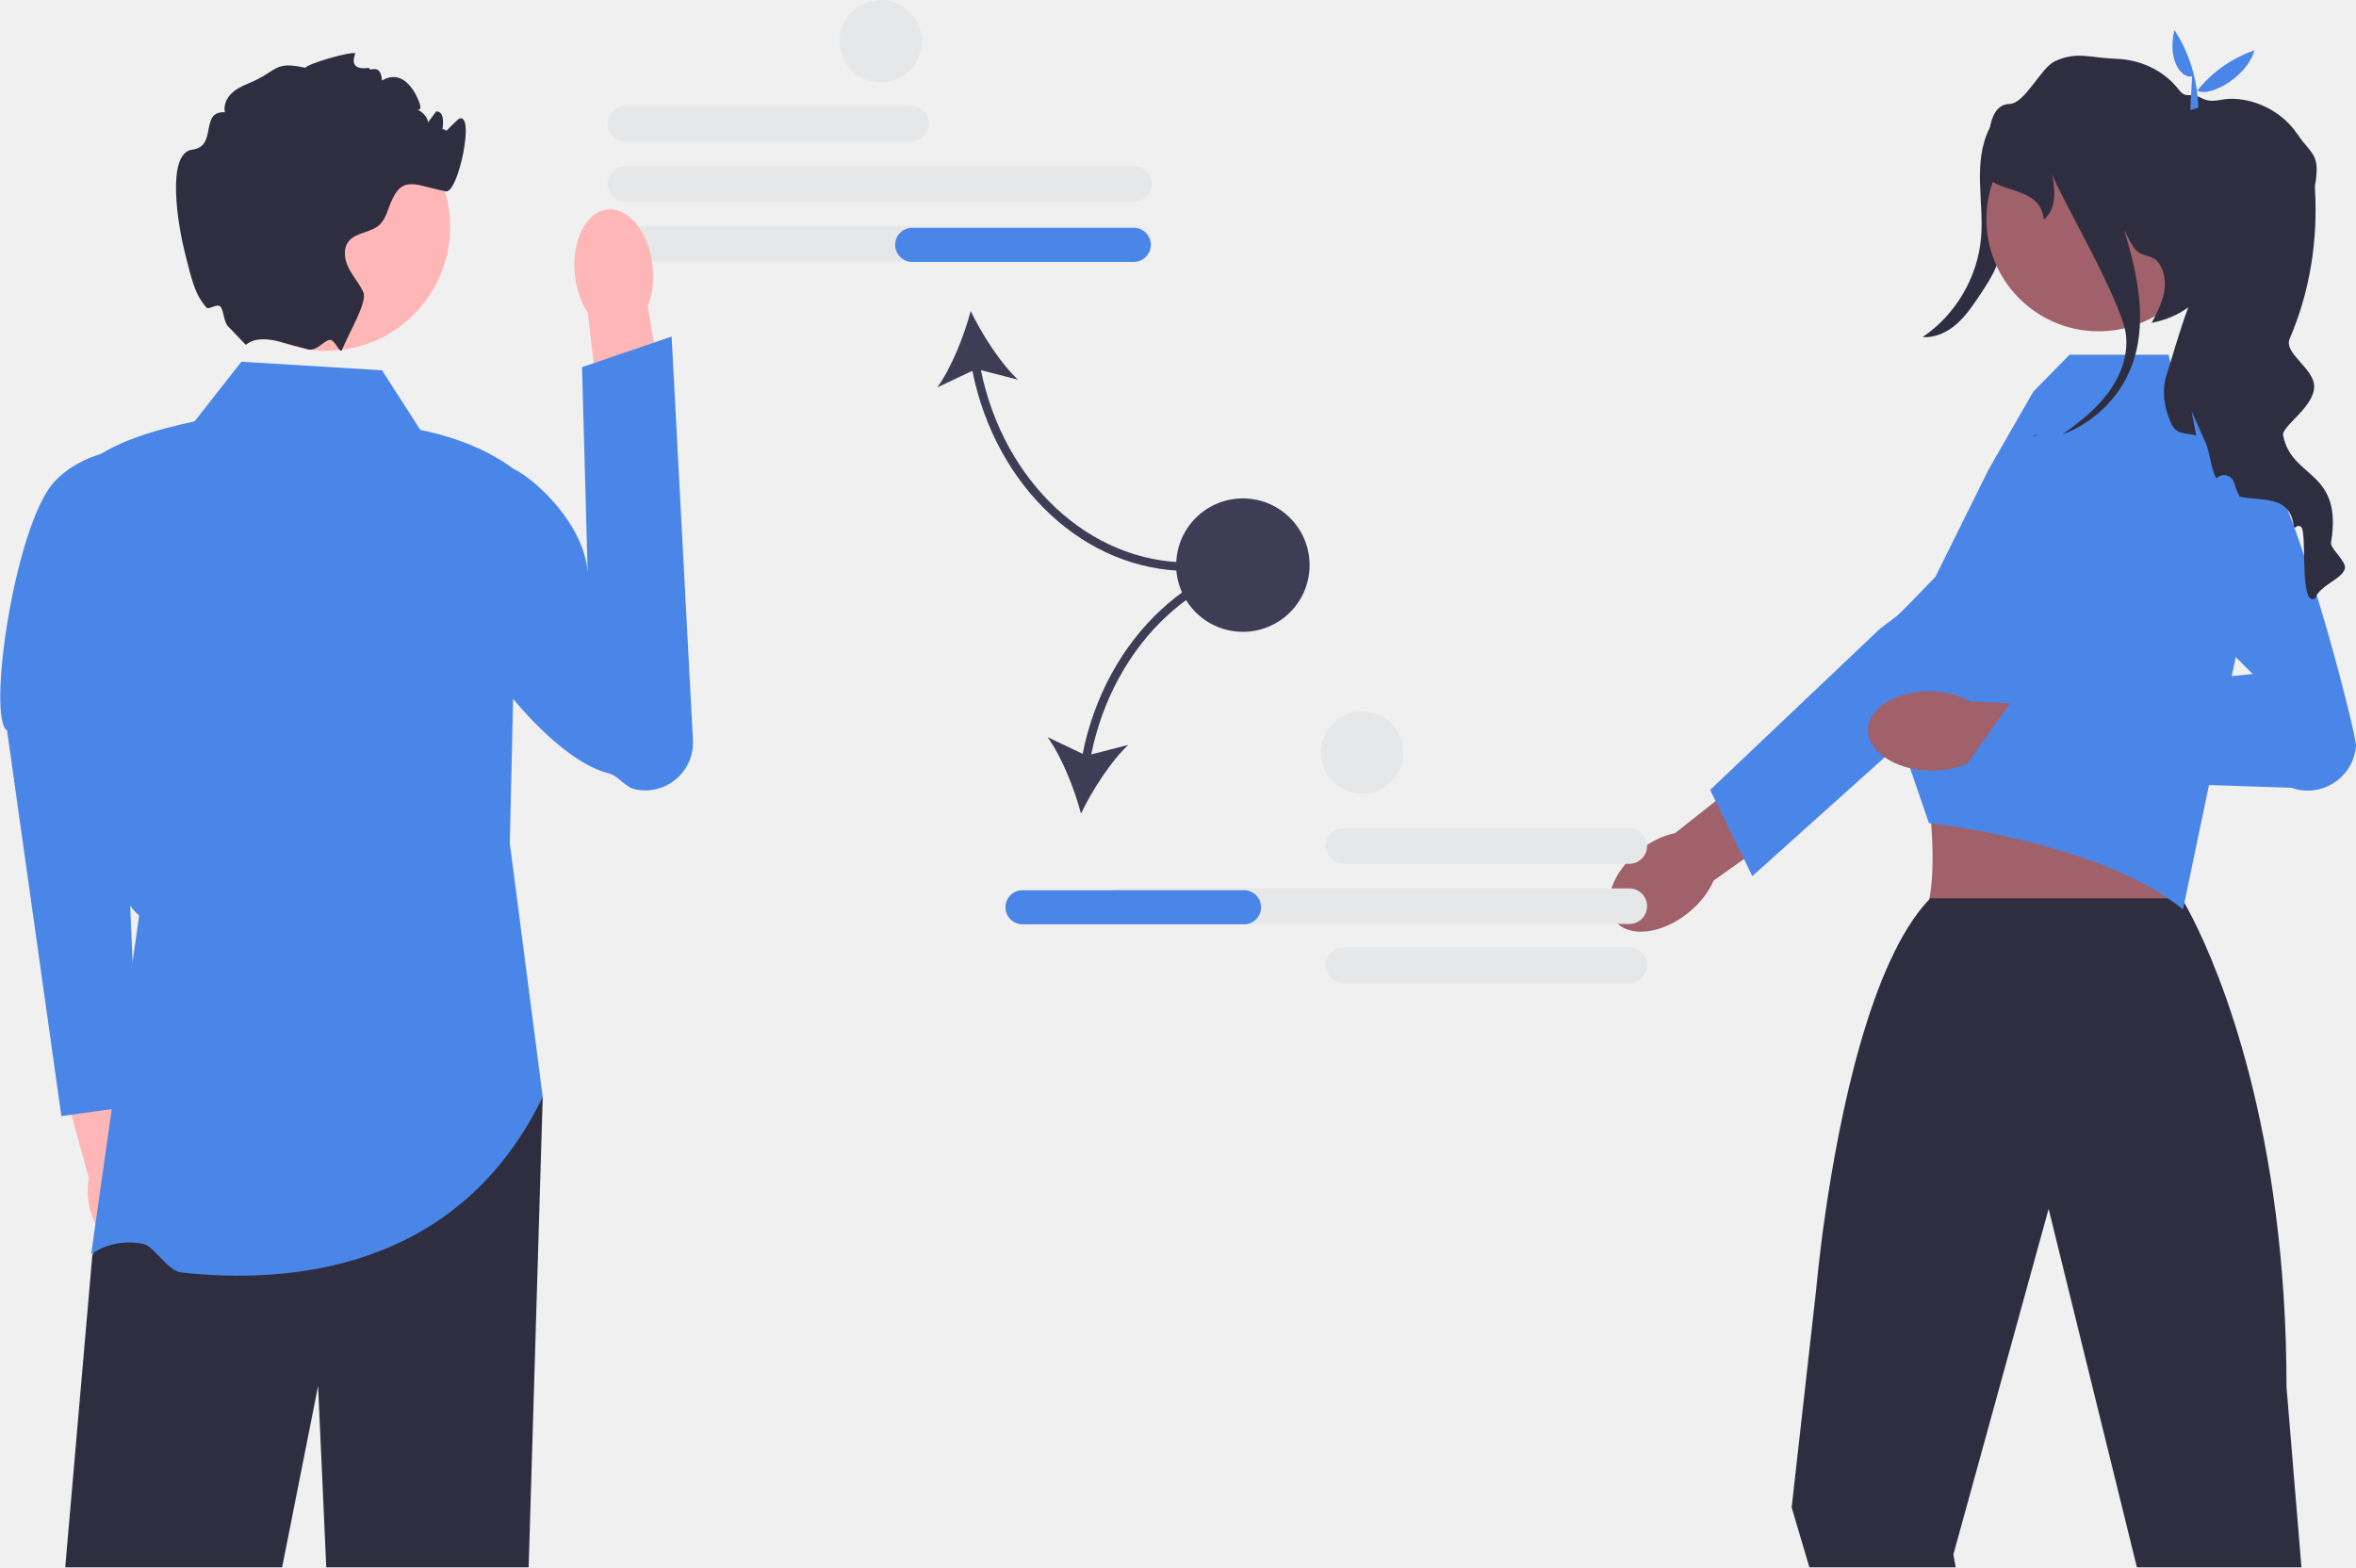
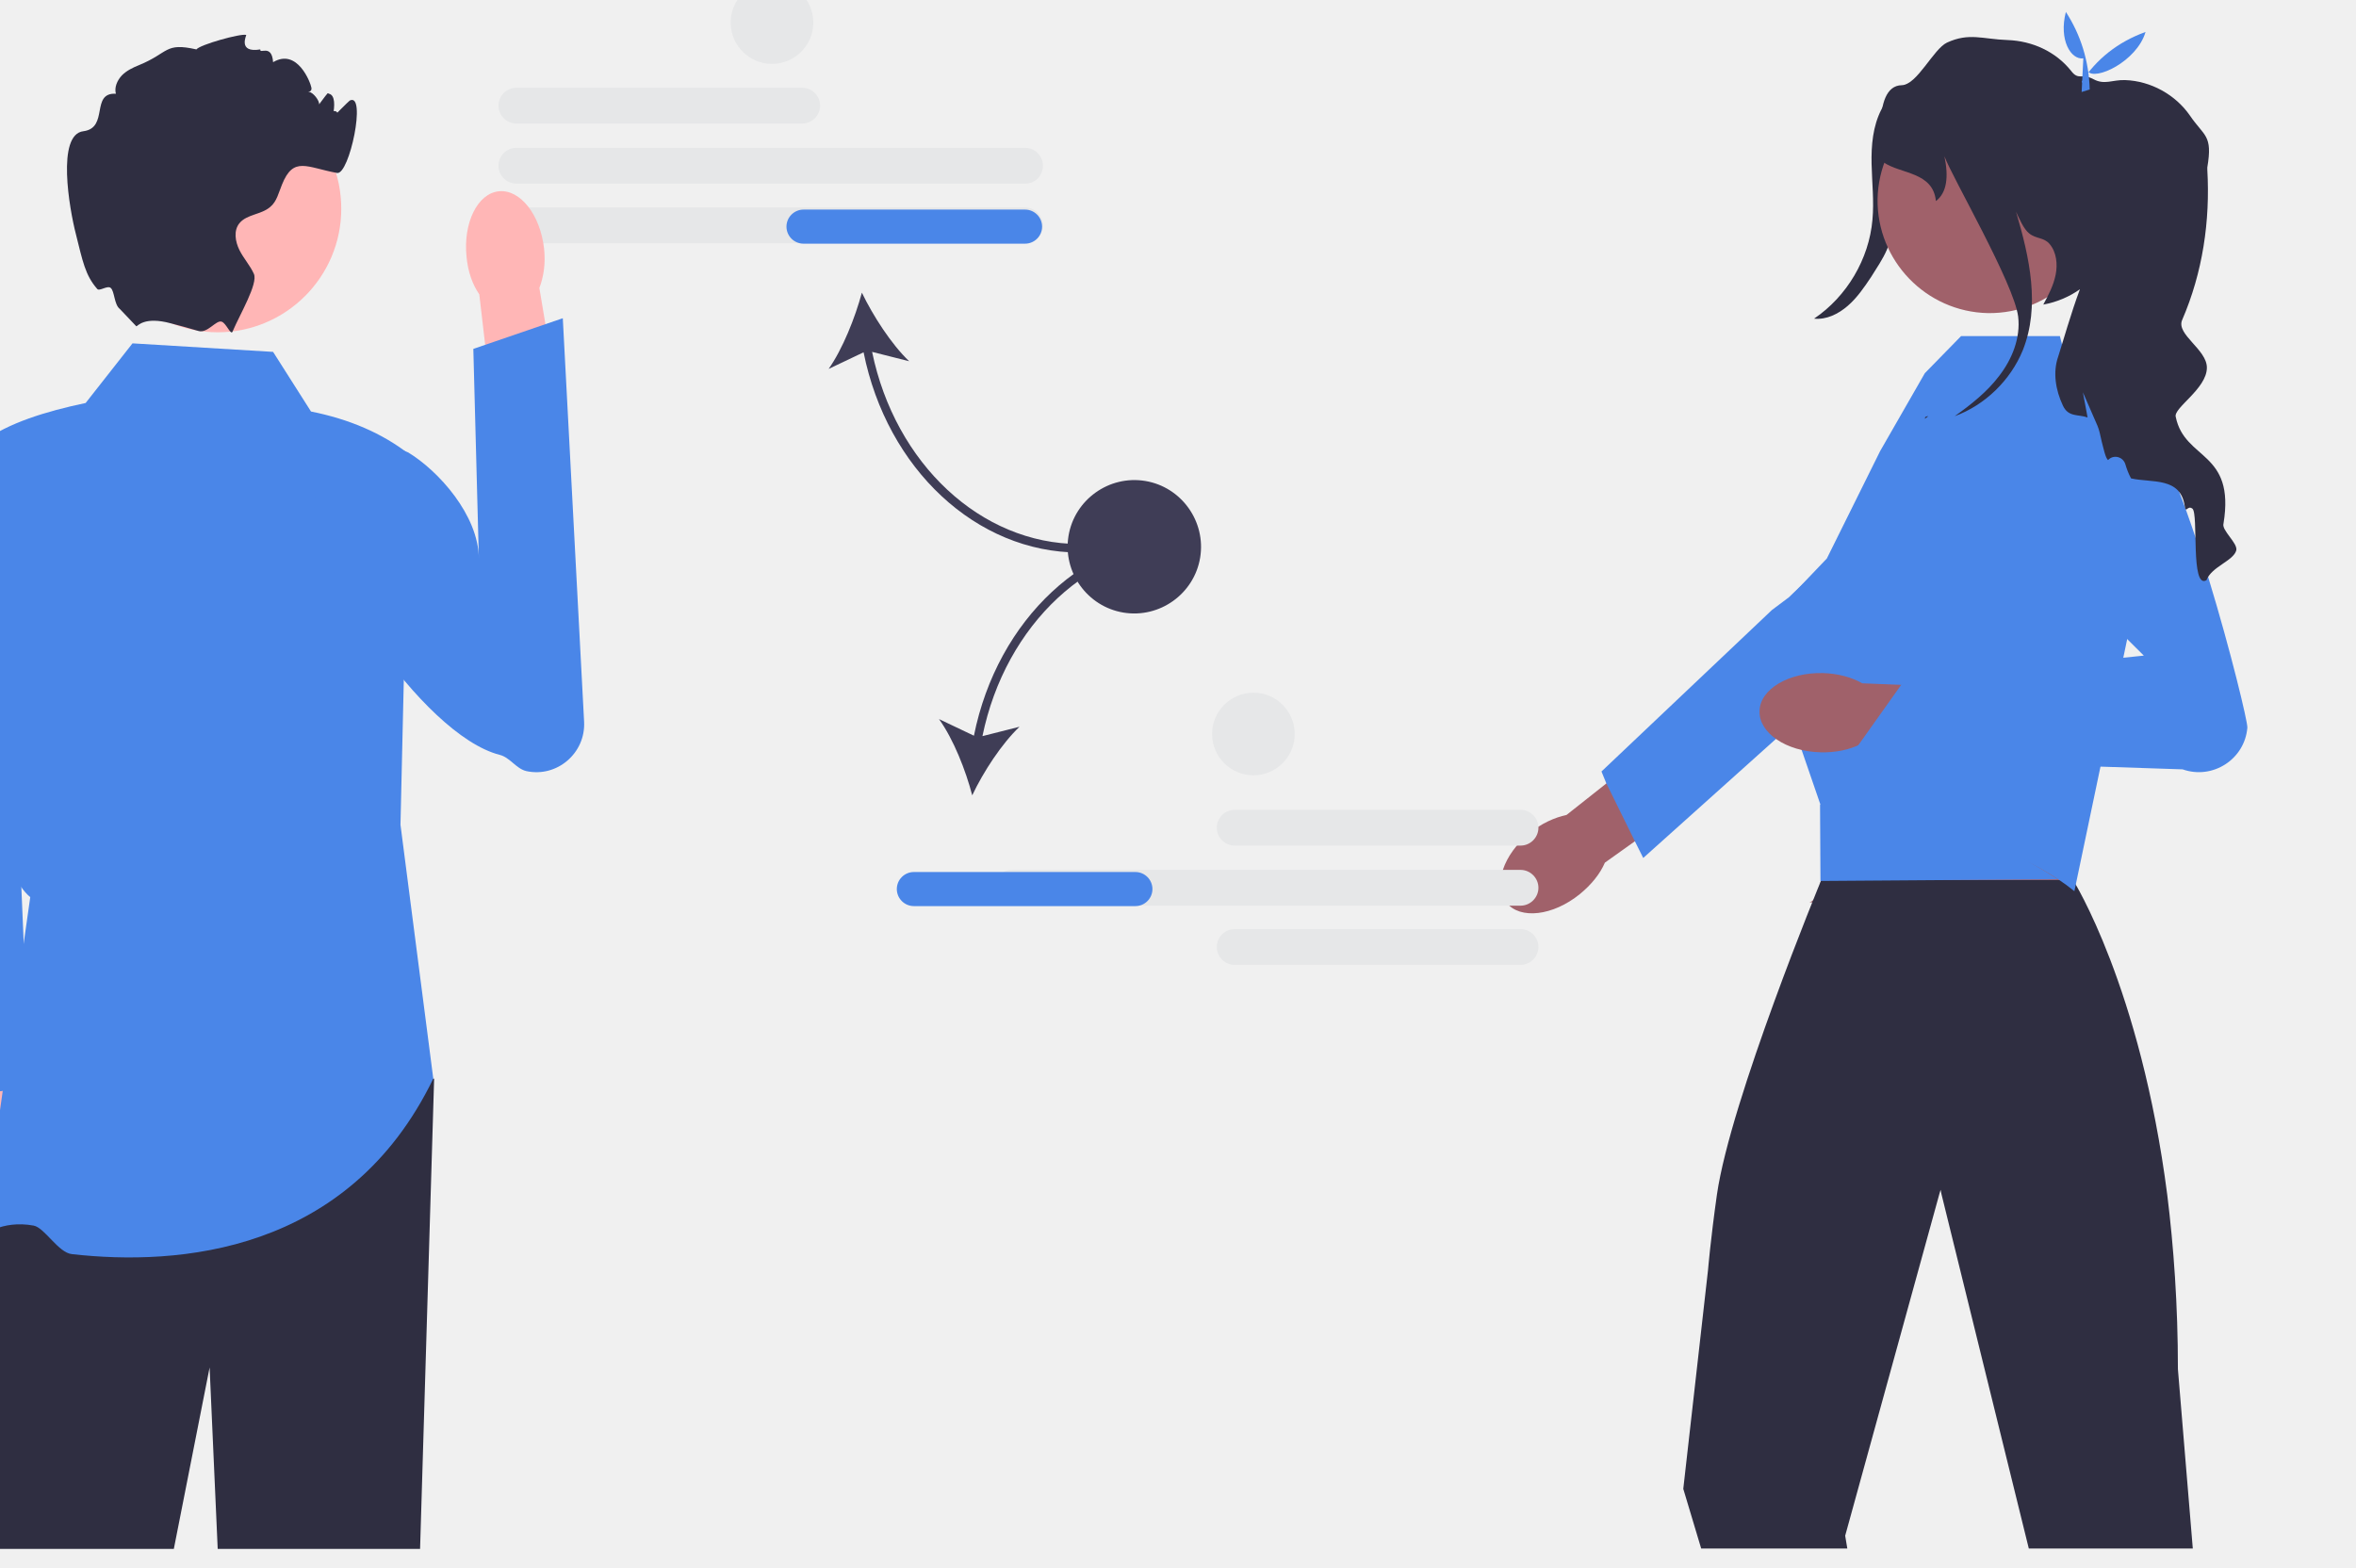
- <svg xmlns="http://www.w3.org/2000/svg" width="553" height="368" viewBox="0 0 553 368" fill="none">
-   <g clip-path="url(#clip0_205_353)">
-     <path d="M213.839 33.239H146.754C144.453 33.239 142.58 31.367 142.58 29.065C142.58 26.764 144.453 24.891 146.754 24.891H213.839C216.14 24.891 218.013 26.764 218.013 29.065C218.013 31.367 216.14 33.239 213.839 33.239Z" fill="#E6E7E8" />
-     <path d="M266.192 47.366H146.754C144.453 47.366 142.58 45.494 142.58 43.193C142.58 40.891 144.453 39.019 146.754 39.019H266.192C268.494 39.019 270.366 40.891 270.366 43.193C270.366 45.494 268.494 47.366 266.192 47.366Z" fill="#E6E7E8" />
-     <path d="M266.192 61.366H146.754C144.453 61.366 142.58 59.494 142.58 57.193C142.58 54.891 144.453 53.019 146.754 53.019H266.192C268.494 53.019 270.366 54.891 270.366 57.193C270.366 59.494 268.494 61.366 266.192 61.366Z" fill="#E6E7E8" />
-     <path d="M278.843 134.019V132.019C255.758 132.019 235.599 113.161 230.239 86.893L238.937 89.13C234.73 85.145 230.48 78.472 227.843 73.019C226.286 78.873 223.378 86.23 220.002 90.941L228.232 87.043C233.704 114.371 254.73 134.019 278.843 134.019Z" fill="#3F3D56" />
-     <path d="M270.111 57.48C270.111 59.686 268.317 61.48 266.111 61.48H214.111C211.906 61.48 210.111 59.686 210.111 57.48C210.111 55.274 211.906 53.48 214.111 53.48H266.111C268.317 53.48 270.111 55.274 270.111 57.48Z" fill="#4A86E8" />
-     <path d="M35.962 280.297C35.171 277.541 33.815 275.19 32.202 273.513L26.338 246.783L13.557 249.914L20.881 276.691C20.399 278.957 20.496 281.662 21.287 284.418C23.096 290.715 27.847 294.898 31.899 293.76C35.952 292.622 37.771 286.594 35.962 280.297Z" fill="#FFB6B6" />
-     <path d="M34.194 104.956C34.194 104.956 20.389 104.48 12.389 113.48C3.224 124.676 -3.041 168.547 1.662 171.501L14.405 261.986L32.575 259.49L27.912 150.921L34.194 104.956Z" fill="#4A86E8" />
-     <path d="M127.39 257.48L124.082 367.917H76.582L74.662 325.347L66.222 367.917H15.312L21.663 294.737L28.223 279.347L32.663 268.917L127.39 257.48Z" fill="#2F2E41" />
-     <path d="M89.661 86.917L56.661 84.917L45.661 98.917C36.161 100.951 27.58 103.577 21.661 107.917C23.077 149.843 19.967 204.359 32.661 214.917L21.389 294.48C21.389 294.48 25.935 290.585 33.528 291.96C36.152 292.435 39.319 298.345 42.542 298.703C67.312 301.455 107.48 298.625 127.389 257.48L119.661 197.917L121.661 110.917C115.409 105.975 107.636 102.763 98.661 100.917L89.661 86.917Z" fill="#4A86E8" />
-     <path d="M153.191 62.578C153.549 66.046 153.094 69.306 152.047 71.92L157.545 104.732L141.855 106.891L137.968 73.374C136.409 71.029 135.297 67.93 134.939 64.463C134.121 56.543 137.544 49.701 142.584 49.18C147.624 48.66 152.373 54.658 153.191 62.578Z" fill="#FFB6B6" />
-     <path d="M101.029 113.424C99.386 115.848 99.844 118.572 99.451 121.846C97.786 135.742 124.416 176.806 142.842 181.534C145.26 182.154 146.637 184.762 149.077 185.287C156.307 186.841 163.038 181.102 162.648 173.718L157.643 79.01L136.616 86.182L137.962 135.353C137.828 125.166 128.474 114.794 121.389 110.48C121.389 110.48 107.038 104.558 101.029 113.424Z" fill="#4A86E8" />
-     <path d="M76.587 82.329C92.641 82.329 105.655 69.315 105.655 53.262C105.655 37.208 92.641 24.194 76.587 24.194C60.534 24.194 47.52 37.208 47.52 53.262C47.52 69.315 60.534 82.329 76.587 82.329Z" fill="#FFB6B6" />
-     <path d="M103.662 31.917C103.412 31.977 107.488 28.004 107.662 27.917C111.662 25.917 107.552 45.467 104.662 44.917C97.552 43.567 94.482 40.887 91.722 47.577C90.952 49.437 90.472 51.537 88.972 52.867C86.912 54.677 83.492 54.527 81.812 56.687C80.462 58.427 80.852 60.987 81.852 62.947C82.852 64.917 84.372 66.587 85.282 68.597C86.302 70.857 81.952 78.047 80.292 82.087V82.097L80.282 82.121C79.841 83.18 78.793 80.128 77.686 79.823C76.362 79.459 74.411 82.585 72.302 82.017C72.292 82.017 72.282 82.007 72.272 82.007C70.262 81.447 68.022 80.847 65.802 80.247H65.792C59.542 78.547 57.962 80.987 57.662 80.917L53.782 76.857C52.45 75.888 52.601 72.758 51.662 71.917C50.894 71.23 48.98 72.818 48.415 72.157C45.649 68.918 45.013 65.676 43.382 59.277C41.892 53.427 38.802 35.917 45.152 35.127C51.142 34.377 46.762 26.037 52.792 26.347C52.432 24.827 53.102 23.197 54.192 22.077C55.272 20.947 56.712 20.247 58.162 19.647C65.312 16.727 64.122 14.217 71.662 15.917C72.412 14.867 82.029 12.13 83.389 12.48C83.489 12.5 81.292 16.767 86.662 15.917C86.462 17.147 89.389 14.48 89.662 18.917C95.389 15.48 98.472 23.707 98.662 24.917C98.912 26.427 96.632 25.657 98.152 25.887C99.052 26.027 100.592 27.857 100.442 28.767C101.092 27.887 101.742 27.017 102.402 26.137C102.522 26.147 102.632 26.167 102.752 26.187C105.792 26.767 102.307 36.705 102.432 33.607C102.662 27.917 106.692 31.247 103.662 31.917Z" fill="#2F2E41" />
-     <path d="M474.429 25.958C473.355 34.785 472.182 43.6 470.909 52.401C470.392 55.976 469.846 59.596 468.407 62.909C467.426 65.17 466.051 67.235 464.684 69.287C463.068 71.711 461.425 74.166 459.231 76.082C457.036 77.998 454.186 79.344 451.281 79.118C458.988 73.931 464.167 65.157 464.985 55.903C465.37 51.553 464.842 47.181 464.741 42.815C464.64 38.45 465.005 33.932 467.019 30.058C469.034 26.183 473.012 23.082 477.378 23.192L474.429 25.958Z" fill="#2F2E41" />
-     <path d="M396.327 214.231C390.056 219.316 382.35 220.204 379.113 216.214C375.877 212.224 378.336 204.866 384.607 199.78C387.352 197.554 390.372 196.132 393.172 195.572L420.012 174.355L429.7 187.163L402.212 206.719C401.086 209.343 399.072 212.004 396.327 214.231Z" fill="#A0616A" />
-     <path d="M401.397 185.428L441.39 147.48L445.39 144.48C445.39 144.48 468.347 122.113 474.292 121.601C476.81 121.385 479.328 122.012 481.449 123.39C484.876 125.612 486.65 129.27 486.65 132.957C486.65 136.037 485.409 139.132 482.87 141.412L446.256 174.281L430.68 188.263L411.309 205.657L409.34 201.646L402.681 188.054L401.397 185.428Z" fill="#4A86E8" />
-     <path d="M486.911 159.746L446.867 172.011C453.571 173.9 456.378 214.751 450.139 216.019C450.139 216.019 516.504 220.74 512.883 216.019C508.468 210.265 514.389 172.028 517.211 172.011L486.911 159.746Z" fill="#A0616A" />
-     <path d="M540.195 367.921L536.695 325.681C536.695 310.571 535.715 296.921 534.145 284.751C527.855 235.901 512.085 210.861 512.085 210.861H453.085C453.005 210.951 452.925 211.021 452.845 211.111L452.835 211.121C438.915 225.751 431.675 262.541 428.455 284.751C426.925 295.321 426.305 302.591 426.305 302.591L420.535 353.871L424.705 367.921H459.035L458.495 364.911L480.585 284.751L480.855 283.771L481.095 284.751L501.575 367.921L540.195 367.921Z" fill="#2F2E41" />
-     <path d="M454.295 135.379L466.762 110.212L477.267 91.928L485.762 83.27H509.011L511.175 91.928L524.161 99.142L528.755 135.215L512.39 213.48C492.911 197.608 452.762 193.212 452.762 193.212L446.257 174.281L441.957 151.476L441.438 148.749L454.295 135.379Z" fill="#4A86E8" />
-     <path d="M452.799 180.906C444.728 180.677 438.304 176.328 438.45 171.192C438.595 166.056 445.256 162.078 453.326 162.308C456.859 162.408 460.076 163.298 462.565 164.697L496.75 166.096L495.751 182.124L462.158 179.044C459.594 180.3 456.331 181.006 452.799 180.906Z" fill="#A0616A" />
-     <path d="M496.516 126.198L528.762 158.212L472.594 163.964L459.541 182.324L537.829 184.92C544.893 187.436 552.417 182.554 552.998 175.079C553.195 172.554 537.111 108.506 527.374 102.56C515.962 95.591 496.516 126.198 496.516 126.198Z" fill="#4A86E8" />
-     <path d="M518.914 51.858C519.148 37.316 507.55 25.338 493.009 25.103C478.467 24.869 466.489 36.467 466.255 51.008C466.02 65.55 477.618 77.528 492.16 77.762C506.701 77.997 518.679 66.399 518.914 51.858Z" fill="#A0616A" />
-     <path d="M550.39 133.48C549.73 135.98 544.59 137.27 543.39 140.48C539.57 142.66 541.64 124.85 540.1 123.68C538.91 122.79 538.59 124.94 538.32 123.09C537.3 116.15 530.63 117.7 525.69 116.58C525.13 115.49 524.7 114.43 524.42 113.4C523.92 111.54 521.64 110.89 520.29 112.26C519.68 111.72 519.24 109.81 518.81 107.9C518.5 106.51 518.19 105.12 517.83 104.24L514.39 96.48L515.5 102.26C513.25 101.45 510.98 102.29 509.67 99.51C507.99 95.94 507.32 91.76 508.54 88.01C509.65 84.61 511.52 77.8 513.63 72.16C511.24 73.89 508.37 75.15 505.04 75.78C506.22 73.54 507.42 71.26 507.92 68.77C508.41 66.28 508.11 63.51 506.53 61.53C505.23 59.9 503.31 60.31 501.69 59C500.43 57.98 499.34 55.37 498.58 53.94C501.82 64.71 504.27 76.15 500.15 86.43C497.3 93.55 491.3 99.34 484.1 101.97C487.93 99.23 491.67 96.31 494.54 92.59C497.61 88.6 499.61 83.56 499 78.56C498.04 70.71 483.48 45.88 481.69 41C482.67 45.77 482.29 49.49 479.71 51.54C479.04 44.62 471.5 45.25 467.39 42.48C467.39 42.48 464.21 24.51 471.67 24.4C475.27 24.35 479.04 15.89 482.31 14.38C487.53 11.97 490.73 13.61 496.52 13.79C502.3 13.96 507.85 16.45 511.38 21.02C513.23 23.41 513.91 21.51 516.69 23C519.33 24.41 521.11 23.1 524.1 23.19C530.09 23.35 535.9 26.55 539.26 31.5C542.62 36.46 544.69 36 543.36 43.67C543.34 43.76 543.34 43.94 543.36 44.21C544.09 56.29 542.22 68.4 537.43 79.52C535.95 82.94 543.19 86.47 543.18 90.74C543.17 95.7 535.18 100.22 535.92 102.34C538.04 112.55 549.95 110.28 547.14 127.37C546.91 128.76 550.83 131.81 550.39 133.48Z" fill="#2F2E41" />
-     <path d="M477.438 102.211C477.658 102.141 477.878 102.061 478.098 101.971C477.818 102.171 477.548 102.361 477.268 102.561L477.438 102.211Z" fill="#2F2E41" />
-     <path d="M514.528 17.96C511.664 18.386 508.754 13.633 510.38 7.043C513.925 12.462 515.736 18.563 516.021 25.265L514.111 25.857L514.528 17.96Z" fill="#4A86E8" />
-     <path d="M529.165 11.809C527.21 18.735 517.283 23.371 515.529 20.96L515.329 25.091L514.102 23.512C517.662 18.218 522.515 14.156 529.165 11.809Z" fill="#4A86E8" />
-     <path d="M311.18 198.594C311.18 196.292 313.052 194.42 315.354 194.42H382.439C384.74 194.42 386.612 196.292 386.612 198.594C386.612 200.895 384.74 202.768 382.439 202.768H315.354C313.052 202.768 311.18 200.895 311.18 198.594Z" fill="#E6E7E8" />
-     <path d="M311.18 226.594C311.18 224.292 313.052 222.42 315.354 222.42H382.439C384.74 222.42 386.612 224.292 386.612 226.594C386.612 228.895 384.74 230.768 382.439 230.768H315.354C313.052 230.768 311.18 228.895 311.18 226.594Z" fill="#E6E7E8" />
-     <path d="M263 216.895C260.699 216.895 258.826 215.022 258.826 212.721C258.826 210.42 260.699 208.547 263 208.547H382.438C384.74 208.547 386.612 210.42 386.612 212.721C386.612 215.022 384.74 216.895 382.438 216.895H263Z" fill="#E6E7E8" />
-     <path d="M254.121 176.947L245.891 173.048C249.266 177.759 252.175 185.117 253.732 190.971C256.369 185.518 260.619 178.845 264.826 174.859L256.128 177.097C261.487 150.829 281.647 131.971 304.732 131.971V129.971C280.619 129.971 259.593 149.619 254.121 176.947Z" fill="#3F3D56" />
-     <path d="M292 216.971H240C237.794 216.971 236 215.177 236 212.971C236 210.765 237.794 208.971 240 208.971H292C294.206 208.971 296 210.765 296 212.971C296 215.177 294.206 216.971 292 216.971Z" fill="#4A86E8" />
-     <path d="M307.188 135.165C308.573 126.63 302.776 118.587 294.241 117.202C285.705 115.817 277.663 121.614 276.278 130.149C274.892 138.685 280.689 146.727 289.225 148.113C297.76 149.498 305.803 143.701 307.188 135.165Z" fill="#3F3D56" />
-     <path d="M206.732 19.315C212.065 19.315 216.389 14.991 216.389 9.657C216.389 4.324 212.065 0 206.732 0C201.398 0 197.074 4.324 197.074 9.657C197.074 14.991 201.398 19.315 206.732 19.315Z" fill="#E6E7E8" />
-     <path d="M319.732 186.315C325.065 186.315 329.389 181.991 329.389 176.657C329.389 171.324 325.065 167 319.732 167C314.398 167 310.074 171.324 310.074 176.657C310.074 181.991 314.398 186.315 319.732 186.315Z" fill="#E6E7E8" />
+ <svg xmlns="http://www.w3.org/2000/svg" xmlns:xlink="http://www.w3.org/1999/xlink" version="1.1" id="Layer_1" x="0px" y="0px" viewBox="0 0 553 368" style="enable-background:new 0 0 553 368;" xml:space="preserve">
+   <style type="text/css">
+ 	.st0{clip-path:url(#SVGID_00000085237648387973575400000013760982181513249975_);}
+ 	.st1{fill:#E6E7E8;}
+ 	.st2{fill:#3F3D56;}
+ 	.st3{fill:#4A86E8;}
+ 	.st4{fill:#FFB6B6;}
+ 	.st5{fill:#2F2E41;}
+ 	.st6{fill:#A0616A;}
+ 	.st7{clip-path:url(#SVGID_00000085237648387973575400000013760982181513249975_);fill:#2F2E41;}
+ </style>
+   <g>
+     <defs>
+       <rect id="SVGID_1_" x="-25.5" y="-4.3" width="552.9" height="367.9" />
+     </defs>
+     <clipPath id="SVGID_00000109733027292245733590000010380012987637212041_">
+       <use xlink:href="#SVGID_1_" style="overflow:visible;" />
+     </clipPath>
+     <g style="clip-path:url(#SVGID_00000109733027292245733590000010380012987637212041_);">
+       <path class="st1" d="M188.3,29h-67.1c-2.3,0-4.2-1.9-4.2-4.2c0-2.3,1.9-4.2,4.2-4.2h67.1c2.3,0,4.2,1.9,4.2,4.2    C192.5,27.1,190.6,29,188.3,29z" />
+       <path class="st1" d="M240.7,43.1H121.2c-2.3,0-4.2-1.9-4.2-4.2c0-2.3,1.9-4.2,4.2-4.2h119.4c2.3,0,4.2,1.9,4.2,4.2    C244.8,41.2,243,43.1,240.7,43.1z" />
+       <path class="st1" d="M240.7,57.1H121.2c-2.3,0-4.2-1.9-4.2-4.2c0-2.3,1.9-4.2,4.2-4.2h119.4c2.3,0,4.2,1.9,4.2,4.2    C244.8,55.2,243,57.1,240.7,57.1z" />
+       <path class="st2" d="M253.3,129.7v-2c-23.1,0-43.2-18.9-48.6-45.1l8.7,2.2c-4.2-4-8.5-10.7-11.1-16.1c-1.6,5.9-4.5,13.2-7.8,17.9    l8.2-3.9C208.2,110.1,229.2,129.7,253.3,129.7z" />
+       <path class="st3" d="M244.6,53.2c0,2.2-1.8,4-4,4h-52c-2.2,0-4-1.8-4-4s1.8-4,4-4h52C242.8,49.2,244.6,51,244.6,53.2z" />
+       <path class="st4" d="M10.4,276c-0.8-2.8-2.1-5.1-3.8-6.8l-5.9-26.7l-12.8,3.1l7.3,26.8c-0.5,2.3-0.4,5,0.4,7.7    c1.8,6.3,6.6,10.5,10.6,9.3S12.2,282.3,10.4,276z" />
+       <path class="st3" d="M8.7,100.7c0,0-13.8-0.5-21.8,8.5c-9.2,11.2-15.4,55.1-10.7,58l12.7,90.5L7,255.2L2.4,146.6L8.7,100.7z" />
+       <path class="st5" d="M101.9,253.2l-3.3,110.4H51.1l-1.9-42.6l-8.4,42.6h-50.9l6.4-73.2l6.6-15.4l4.4-10.4L101.9,253.2z" />
+       <path class="st3" d="M64.1,82.6l-33-2l-11,14c-9.5,2-18.1,4.7-24,9c1.4,41.9-1.7,96.4,11,107l-11.3,79.6c0,0,4.5-3.9,12.1-2.5    c2.6,0.5,5.8,6.4,9,6.7c24.8,2.8,64.9-0.1,84.8-41.2l-7.7-59.6l2-87c-6.3-4.9-14-8.2-23-10L64.1,82.6z" />
+       <path class="st4" d="M127.7,58.3c0.4,3.5-0.1,6.7-1.1,9.3l5.5,32.8l-15.7,2.2l-3.9-33.5c-1.6-2.3-2.7-5.4-3-8.9    c-0.8-7.9,2.6-14.8,7.6-15.3C122.1,44.4,126.8,50.4,127.7,58.3z" />
+       <path class="st3" d="M75.5,109.1c-1.6,2.4-1.2,5.1-1.6,8.4c-1.7,13.9,25,55,43.4,59.7c2.4,0.6,3.8,3.2,6.2,3.8    c7.2,1.6,14-4.2,13.6-11.6l-5-94.7l-21,7.2l1.3,49.2c-0.1-10.2-9.5-20.6-16.6-24.9C95.9,106.2,81.5,100.3,75.5,109.1z" />
+       <path class="st4" d="M51.1,78C67.1,78,80.1,65,80.1,49c0-16.1-13-29.1-29.1-29.1C35,19.9,22,32.9,22,49C22,65,35,78,51.1,78z" />
+       <path class="st5" d="M78.1,27.6c-0.2,0.1,3.8-3.9,4-4c4-2-0.1,17.6-3,17c-7.1-1.3-10.2-4-12.9,2.7c-0.8,1.9-1.2,4-2.8,5.3    c-2.1,1.8-5.5,1.7-7.2,3.8c-1.4,1.7-1,4.3,0,6.3c1,2,2.5,3.6,3.4,5.6c1,2.3-3.3,9.5-5,13.5v0l0,0c-0.4,1.1-1.5-2-2.6-2.3    c-1.3-0.4-3.3,2.8-5.4,2.2c0,0,0,0,0,0c-2-0.6-4.2-1.2-6.5-1.8h0c-6.3-1.7-7.8,0.7-8.1,0.7l-3.9-4.1c-1.3-1-1.2-4.1-2.1-4.9    c-0.8-0.7-2.7,0.9-3.2,0.2c-2.8-3.2-3.4-6.5-5-12.9c-1.5-5.8-4.6-23.4,1.8-24.1c6-0.8,1.6-9.1,7.6-8.8c-0.4-1.5,0.3-3.1,1.4-4.3    c1.1-1.1,2.5-1.8,4-2.4c7.1-2.9,6-5.4,13.5-3.7c0.8-1.1,10.4-3.8,11.7-3.4c0.1,0-2.1,4.3,3.3,3.4c-0.2,1.2,2.7-1.4,3,3    c5.7-3.4,8.8,4.8,9,6c0.2,1.5-2,0.7-0.5,1c0.9,0.1,2.4,2,2.3,2.9c0.7-0.9,1.3-1.8,2-2.6c0.1,0,0.2,0,0.3,0.1    c3,0.6-0.4,10.5-0.3,7.4C77.1,23.6,81.2,27,78.1,27.6z" />
+       <path class="st5" d="M448.9,21.7c-1.1,8.8-2.2,17.6-3.5,26.4c-0.5,3.6-1.1,7.2-2.5,10.5c-1,2.3-2.4,4.3-3.7,6.4    c-1.6,2.4-3.3,4.9-5.5,6.8c-2.2,1.9-5,3.3-7.9,3c7.7-5.2,12.9-14,13.7-23.2c0.4-4.3-0.1-8.7-0.2-13.1c-0.1-4.4,0.3-8.9,2.3-12.8    c2-3.9,6-7,10.4-6.9L448.9,21.7z" />
+       <path class="st6" d="M370.8,209.9c-6.3,5.1-14,6-17.2,2c-3.2-4-0.8-11.3,5.5-16.4c2.7-2.2,5.8-3.6,8.6-4.2l26.8-21.2l9.7,12.8    l-27.5,19.6C375.6,205.1,373.5,207.7,370.8,209.9z" />
+       <path class="st3" d="M375.9,181.1l40-37.9l4-3c0,0,23-22.4,28.9-22.9c2.5-0.2,5,0.4,7.2,1.8c3.4,2.2,5.2,5.9,5.2,9.6    c0,3.1-1.2,6.2-3.8,8.5L420.7,170l-15.6,14l-19.4,17.4l-2-4l-6.7-13.6L375.9,181.1z" />
+       <path class="st6" d="M461.4,155.5l-40,12.3c6.7,1.9,9.5,42.7,3.3,44c0,0,66.4,4.7,62.7,0c-4.4-5.8,1.5-44,4.3-44L461.4,155.5z" />
+       <path class="st5" d="M514.7,363.6l-3.5-42.2c0-15.1-1-28.8-2.5-40.9c-6.3-48.9-22.1-73.9-22.1-73.9h-59c-0.1,0.1-0.2,0.2-0.2,0.2    c0,0-21.2,51.4-24.4,73.6c-1.5,10.6-2.1,17.8-2.1,17.8l-5.8,51.3l4.2,14h34.3l-0.5-3l22.1-80.2l0.3-1l0.2,1l20.5,83.2H514.7z" />
+       <path class="st3" d="M428.8,131.1l12.5-25.2l10.5-18.3l8.5-8.7h23.2l2.2,8.7l13,7.2l4.6,36.1l-16.4,78.3    c-19.5-15.9-59.6-20.3-59.6-20.3l-6.5-18.9l-4.3-22.8l-0.5-2.7L428.8,131.1z" />
+       <path class="st6" d="M427.3,176.6c-8.1-0.2-14.5-4.6-14.3-9.7c0.1-5.1,6.8-9.1,14.9-8.9c3.5,0.1,6.8,1,9.2,2.4l34.2,1.4l-1,16    l-33.6-3.1C434.1,176,430.8,176.7,427.3,176.6z" />
+       <path class="st3" d="M471,121.9l32.2,32l-56.2,5.8L434,178l78.3,2.6c7.1,2.5,14.6-2.4,15.2-9.8c0.2-2.5-15.9-66.6-25.6-72.5    C490.4,91.3,471,121.9,471,121.9z" />
+       <path class="st6" d="M493.4,47.6c0.2-14.5-11.4-26.5-25.9-26.8c-14.5-0.2-26.5,11.4-26.8,25.9c-0.2,14.5,11.4,26.5,25.9,26.8    C481.2,73.7,493.1,62.1,493.4,47.6z" />
+       <path class="st5" d="M524.9,129.2c-0.7,2.5-5.8,3.8-7,7c-3.8,2.2-1.8-15.6-3.3-16.8c-1.2-0.9-1.5,1.3-1.8-0.6    c-1-6.9-7.7-5.4-12.6-6.5c-0.6-1.1-1-2.2-1.3-3.2c-0.5-1.9-2.8-2.5-4.1-1.1c-0.6-0.5-1-2.5-1.5-4.4c-0.3-1.4-0.6-2.8-1-3.7    l-3.4-7.8L490,98c-2.2-0.8-4.5,0-5.8-2.8c-1.7-3.6-2.4-7.8-1.1-11.5c1.1-3.4,3-10.2,5.1-15.8c-2.4,1.7-5.3,3-8.6,3.6    c1.2-2.2,2.4-4.5,2.9-7c0.5-2.5,0.2-5.3-1.4-7.2c-1.3-1.6-3.2-1.2-4.8-2.5c-1.3-1-2.4-3.6-3.1-5.1c3.2,10.8,5.7,22.2,1.6,32.5    c-2.9,7.1-8.9,12.9-16,15.5c3.8-2.7,7.6-5.7,10.4-9.4c3.1-4,5.1-9,4.5-14c-1-7.8-15.5-32.7-17.3-37.6c1,4.8,0.6,8.5-2,10.5    c-0.7-6.9-8.2-6.3-12.3-9.1c0,0-3.2-18,4.3-18.1c3.6-0.1,7.4-8.5,10.6-10c5.2-2.4,8.4-0.8,14.2-0.6c5.8,0.2,11.3,2.7,14.9,7.2    c1.8,2.4,2.5,0.5,5.3,2c2.6,1.4,4.4,0.1,7.4,0.2c6,0.2,11.8,3.4,15.2,8.3c3.4,5,5.4,4.5,4.1,12.2c0,0.1,0,0.3,0,0.5    c0.7,12.1-1.1,24.2-5.9,35.3c-1.5,3.4,5.8,6.9,5.8,11.2c0,5-8,9.5-7.3,11.6c2.1,10.2,14,7.9,11.2,25    C521.4,124.5,525.3,127.5,524.9,129.2z" />
+       <path class="st5" d="M451.9,97.9c0.2-0.1,0.4-0.2,0.7-0.2c-0.3,0.2-0.5,0.4-0.8,0.6L451.9,97.9z" />
+       <path class="st3" d="M489,13.7c-2.9,0.4-5.8-4.3-4.1-10.9c3.5,5.4,5.4,11.5,5.6,18.2l-1.9,0.6L489,13.7z" />
+       <path class="st3" d="M503.6,7.5c-2,6.9-11.9,11.6-13.6,9.2l-0.2,4.1l-1.2-1.6C492.1,13.9,497,9.9,503.6,7.5z" />
+       <path class="st1" d="M285.6,194.3c0-2.3,1.9-4.2,4.2-4.2h67.1c2.3,0,4.2,1.9,4.2,4.2c0,2.3-1.9,4.2-4.2,4.2h-67.1    C287.5,198.5,285.6,196.6,285.6,194.3z" />
+       <path class="st1" d="M285.6,222.3c0-2.3,1.9-4.2,4.2-4.2h67.1c2.3,0,4.2,1.9,4.2,4.2c0,2.3-1.9,4.2-4.2,4.2h-67.1    C287.5,226.5,285.6,224.6,285.6,222.3z" />
+       <path class="st1" d="M237.5,212.6c-2.3,0-4.2-1.9-4.2-4.2c0-2.3,1.9-4.2,4.2-4.2h119.4c2.3,0,4.2,1.9,4.2,4.2    c0,2.3-1.9,4.2-4.2,4.2H237.5z" />
+       <path class="st2" d="M228.6,172.7l-8.2-3.9c3.4,4.7,6.3,12.1,7.8,17.9c2.6-5.5,6.9-12.1,11.1-16.1l-8.7,2.2    c5.4-26.3,25.5-45.1,48.6-45.1v-2C255.1,125.7,234.1,145.3,228.6,172.7z" />
+       <path class="st3" d="M266.5,212.7h-52c-2.2,0-4-1.8-4-4c0-2.2,1.8-4,4-4h52c2.2,0,4,1.8,4,4C270.5,210.9,268.7,212.7,266.5,212.7z    " />
+       <path class="st2" d="M281.7,130.9c1.4-8.5-4.4-16.6-12.9-18c-8.5-1.4-16.6,4.4-18,12.9c-1.4,8.5,4.4,16.6,12.9,18    C272.2,145.2,280.3,139.4,281.7,130.9z" />
+       <path class="st1" d="M181.2,15c5.3,0,9.7-4.3,9.7-9.7c0-5.3-4.3-9.7-9.7-9.7c-5.3,0-9.7,4.3-9.7,9.7C171.5,10.7,175.9,15,181.2,15    z" />
+       <path class="st1" d="M294.2,182c5.3,0,9.7-4.3,9.7-9.7c0-5.3-4.3-9.7-9.7-9.7c-5.3,0-9.7,4.3-9.7,9.7    C284.5,177.7,288.9,182,294.2,182z" />
+       <path class="st3" d="M427.3,206.8l55.7-0.4c0,0-37.7-24.8-55.8-17.5L427.3,206.8z" />
+     </g>
+     <line style="clip-path:url(#SVGID_00000109733027292245733590000010380012987637212041_);fill:#2F2E41;" x1="427" y1="207" x2="483.6" y2="206.8" />
  </g>
-   <defs>
-     <clipPath id="clip0_205_353">
-       <rect width="552.941" height="367.921" fill="white" transform="translate(0.0585938)" />
-     </clipPath>
-   </defs>
</svg>
